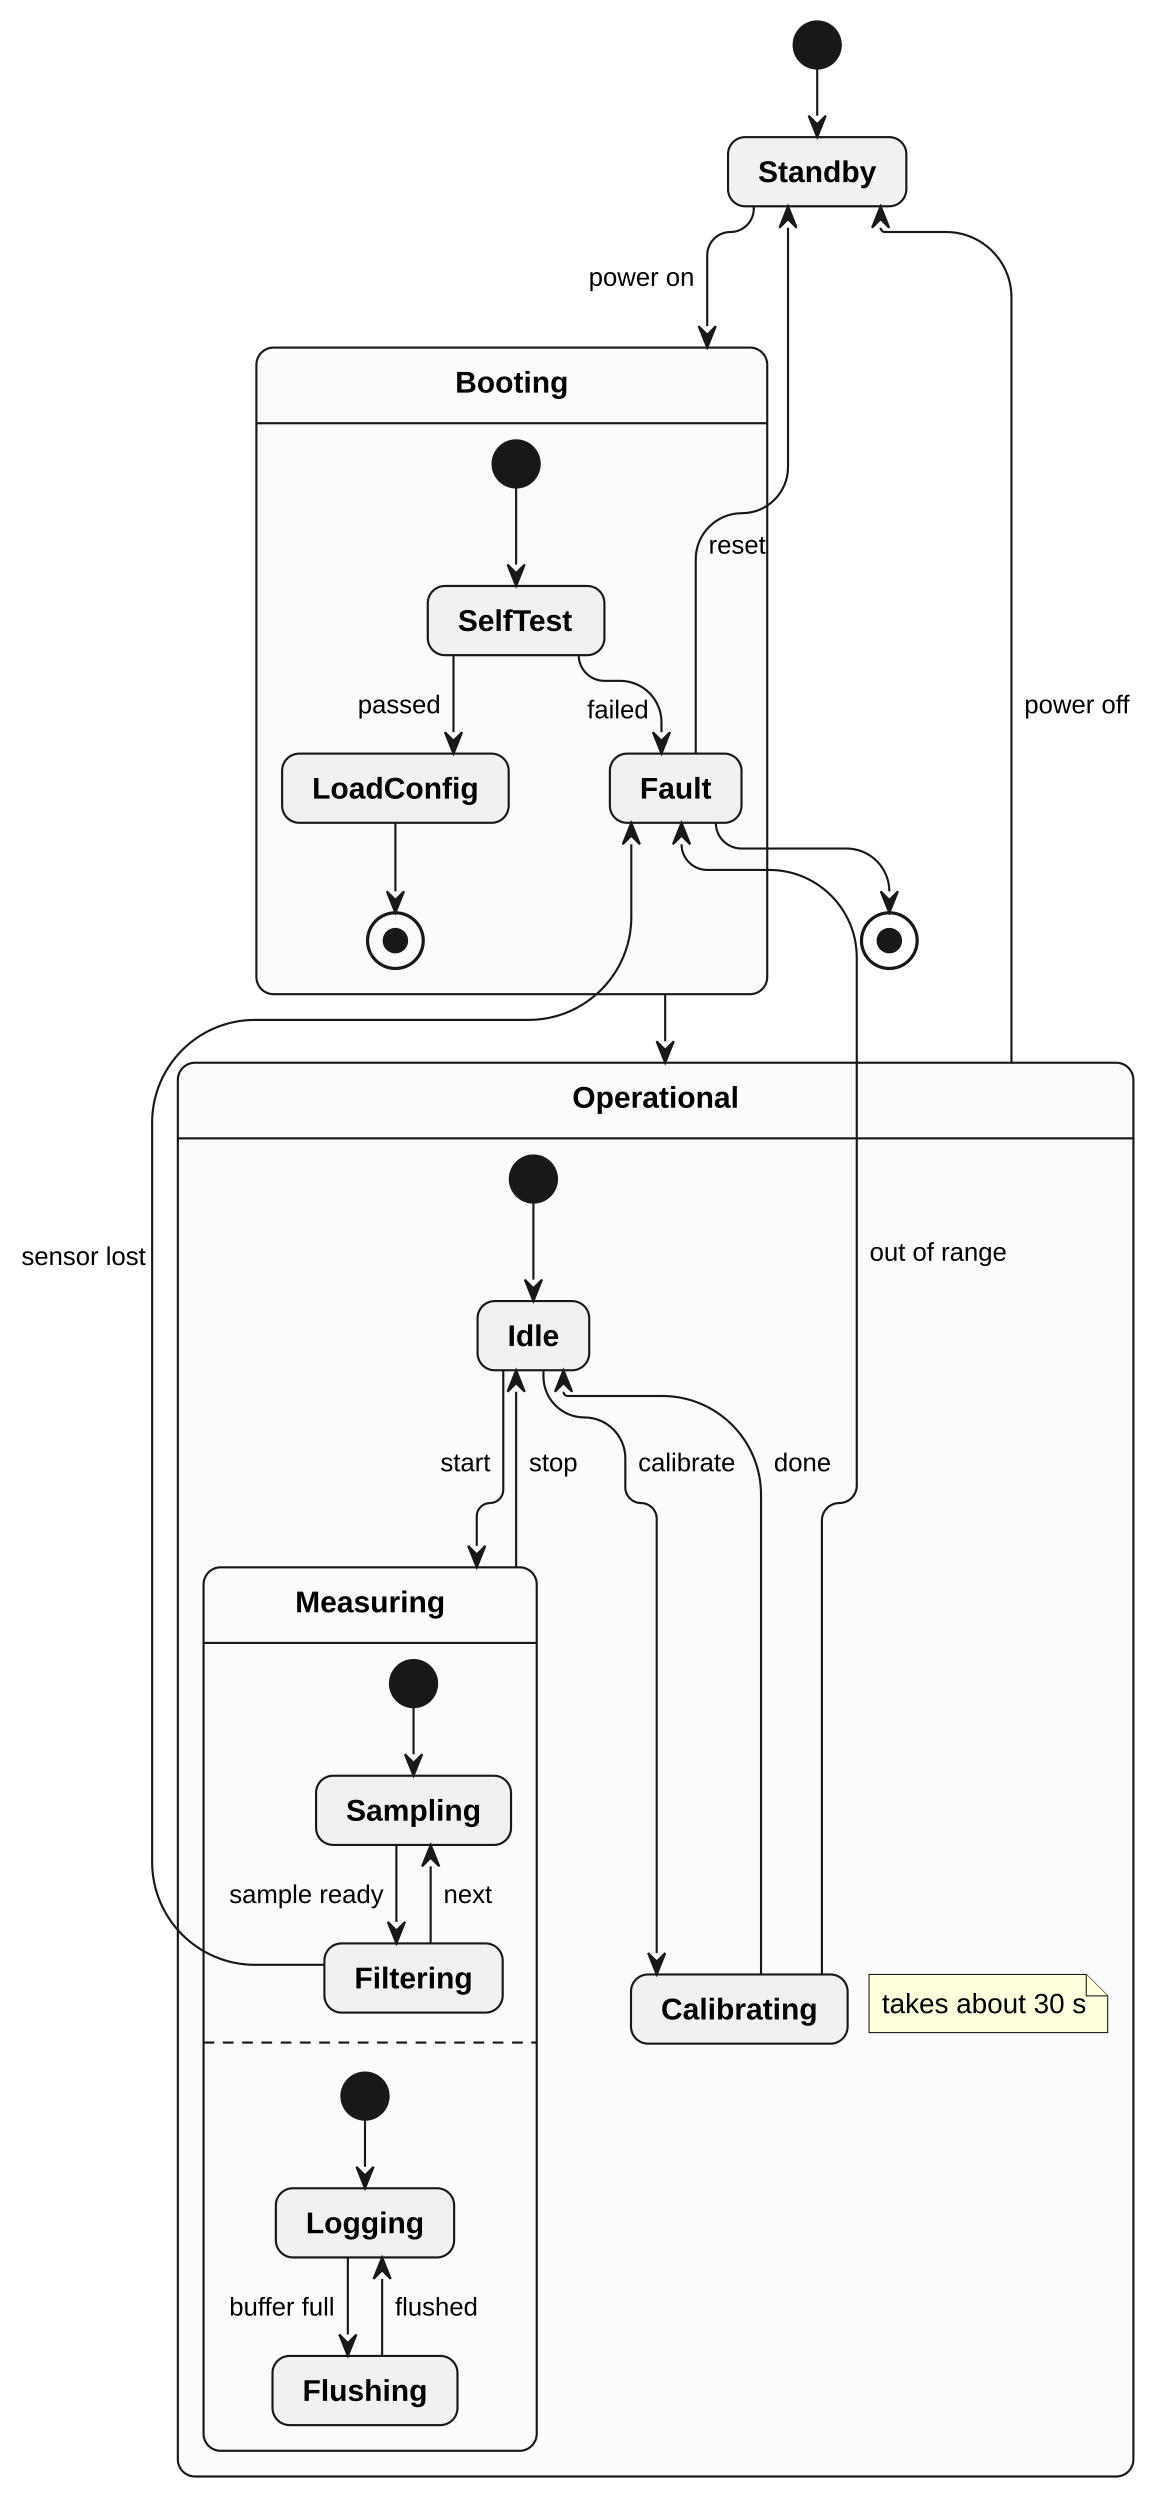
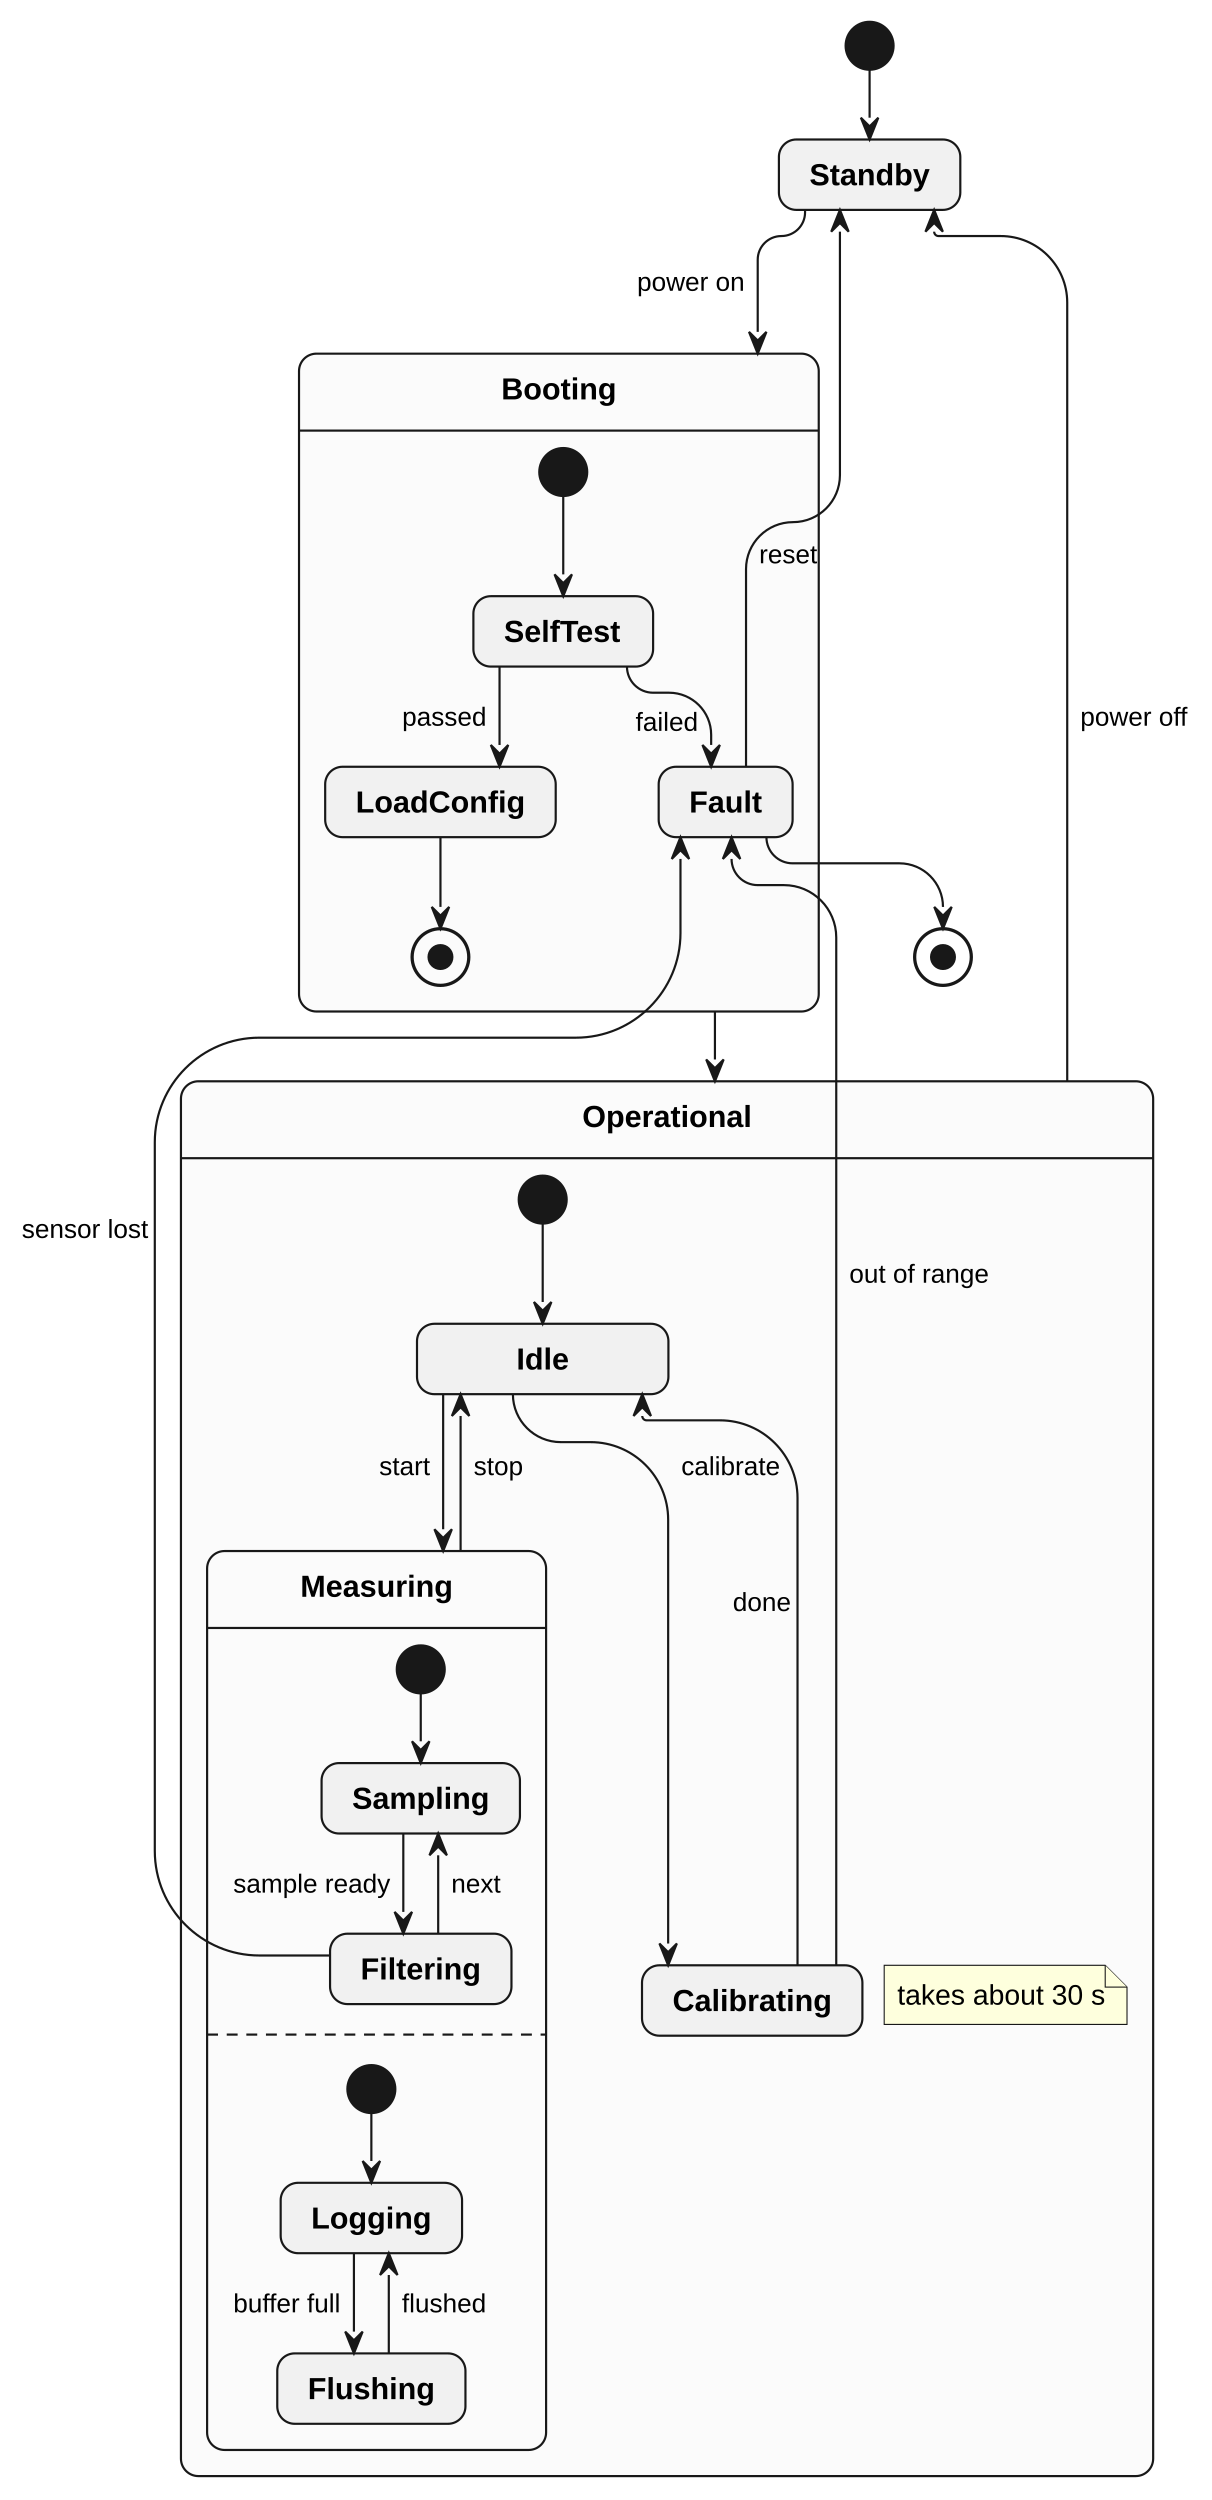
- <svg xmlns="http://www.w3.org/2000/svg" width="540" height="1167" viewBox="0 0 540 1167">
+ <svg xmlns="http://www.w3.org/2000/svg" width="556" height="1147" viewBox="0 0 556 1147">
  <g transform="translate(83.02,10)">
    <g>
-       <ellipse cx="298.45" cy="11" rx="11" ry="11" fill="#181818" stroke="#181818" stroke-width="1" />
-       <rect x="256.83" y="54" width="83.23" height="32.3" rx="8" ry="8" fill="#F1F1F1" stroke="#181818" stroke-width="1" />
-       <rect x="36.67" y="152.26" width="238.45" height="301.82" rx="8" ry="8" fill="#FBFBFB" stroke="#181818" stroke-width="1" />
-       <line x1="36.67" y1="187.56" x2="275.12" y2="187.56" fill="none" stroke="#181818" stroke-width="1" />
-       <ellipse cx="157.9" cy="206.56" rx="11" ry="11" fill="#181818" stroke="#181818" stroke-width="1" />
-       <rect x="116.67" y="263.53" width="82.46" height="32.3" rx="8" ry="8" fill="#F1F1F1" stroke="#181818" stroke-width="1" />
-       <rect x="48.67" y="341.79" width="105.77" height="32.3" rx="8" ry="8" fill="#F1F1F1" stroke="#181818" stroke-width="1" />
-       <rect x="201.67" y="341.79" width="61.45" height="32.3" rx="8" ry="8" fill="#F1F1F1" stroke="#181818" stroke-width="1" />
-       <ellipse cx="101.55" cy="429.09" rx="13" ry="13" fill="none" stroke="#181818" stroke-width="1.5" />
-       <ellipse cx="101.55" cy="429.09" rx="5.46" ry="5.46" fill="#181818" stroke="#181818" stroke-width="1" />
-       <rect x="0" y="486.09" width="446.05" height="659.94" rx="8" ry="8" fill="#FBFBFB" stroke="#181818" stroke-width="1" />
+       <ellipse cx="315.95" cy="11" rx="11" ry="11" fill="#181818" stroke="#181818" stroke-width="1" />
+       <rect x="274.34" y="54" width="83.23" height="32.3" rx="8" ry="8" fill="#F1F1F1" stroke="#181818" stroke-width="1" />
+       <rect x="54.17" y="152.26" width="238.45" height="301.82" rx="8" ry="8" fill="#FBFBFB" stroke="#181818" stroke-width="1" />
+       <line x1="54.17" y1="187.56" x2="292.62" y2="187.56" fill="none" stroke="#181818" stroke-width="1" />
+       <ellipse cx="175.4" cy="206.56" rx="11" ry="11" fill="#181818" stroke="#181818" stroke-width="1" />
+       <rect x="134.17" y="263.53" width="82.46" height="32.3" rx="8" ry="8" fill="#F1F1F1" stroke="#181818" stroke-width="1" />
+       <rect x="66.17" y="341.79" width="105.77" height="32.3" rx="8" ry="8" fill="#F1F1F1" stroke="#181818" stroke-width="1" />
+       <rect x="219.18" y="341.79" width="61.45" height="32.3" rx="8" ry="8" fill="#F1F1F1" stroke="#181818" stroke-width="1" />
+       <ellipse cx="119.06" cy="429.09" rx="13" ry="13" fill="none" stroke="#181818" stroke-width="1.5" />
+       <ellipse cx="119.06" cy="429.09" rx="5.46" ry="5.46" fill="#181818" stroke="#181818" stroke-width="1" />
+       <rect x="0" y="486.09" width="446.05" height="639.94" rx="8" ry="8" fill="#FBFBFB" stroke="#181818" stroke-width="1" />
      <line x1="0" y1="521.38" x2="446.05" y2="521.38" fill="none" stroke="#181818" stroke-width="1" />
      <ellipse cx="165.97" cy="540.38" rx="11" ry="11" fill="#181818" stroke="#181818" stroke-width="1" />
-       <rect x="139.91" y="597.35" width="52.12" height="32.3" rx="8" ry="8" fill="#F1F1F1" stroke="#181818" stroke-width="1" />
-       <rect x="12" y="721.62" width="155.53" height="412.42" rx="8" ry="8" fill="#FBFBFB" stroke="#181818" stroke-width="1" />
-       <line x1="12" y1="756.91" x2="167.53" y2="756.91" fill="none" stroke="#181818" stroke-width="1" />
-       <line x1="12" y1="943.47" x2="167.53" y2="943.47" fill="none" stroke="#181818" stroke-width="1" stroke-dasharray="5,4" />
-       <ellipse cx="110.02" cy="775.91" rx="11" ry="11" fill="#181818" stroke="#181818" stroke-width="1" />
-       <rect x="64.52" y="818.91" width="91.01" height="32.3" rx="8" ry="8" fill="#F1F1F1" stroke="#181818" stroke-width="1" />
-       <rect x="68.41" y="897.18" width="83.23" height="32.3" rx="8" ry="8" fill="#F1F1F1" stroke="#181818" stroke-width="1" />
-       <ellipse cx="87.36" cy="968.47" rx="11" ry="11" fill="#181818" stroke="#181818" stroke-width="1" />
-       <rect x="45.75" y="1011.47" width="83.22" height="32.3" rx="8" ry="8" fill="#F1F1F1" stroke="#181818" stroke-width="1" />
-       <rect x="44.19" y="1089.74" width="86.34" height="32.3" rx="8" ry="8" fill="#F1F1F1" stroke="#181818" stroke-width="1" />
-       <rect x="211.53" y="911.68" width="101.12" height="32.3" rx="8" ry="8" fill="#F1F1F1" stroke="#181818" stroke-width="1" />
-       <ellipse cx="332.12" cy="429.09" rx="13" ry="13" fill="none" stroke="#181818" stroke-width="1.5" />
-       <ellipse cx="332.12" cy="429.09" rx="5.46" ry="5.46" fill="#181818" stroke="#181818" stroke-width="1" />
+       <rect x="108.3" y="597.35" width="115.35" height="32.3" rx="8" ry="8" fill="#F1F1F1" stroke="#181818" stroke-width="1" />
+       <rect x="12" y="701.62" width="155.53" height="412.42" rx="8" ry="8" fill="#FBFBFB" stroke="#181818" stroke-width="1" />
+       <line x1="12" y1="736.91" x2="167.53" y2="736.91" fill="none" stroke="#181818" stroke-width="1" />
+       <line x1="12" y1="923.47" x2="167.53" y2="923.47" fill="none" stroke="#181818" stroke-width="1" stroke-dasharray="5,4" />
+       <ellipse cx="110.02" cy="755.91" rx="11" ry="11" fill="#181818" stroke="#181818" stroke-width="1" />
+       <rect x="64.52" y="798.91" width="91.01" height="32.3" rx="8" ry="8" fill="#F1F1F1" stroke="#181818" stroke-width="1" />
+       <rect x="68.41" y="877.18" width="83.23" height="32.3" rx="8" ry="8" fill="#F1F1F1" stroke="#181818" stroke-width="1" />
+       <ellipse cx="87.36" cy="948.47" rx="11" ry="11" fill="#181818" stroke="#181818" stroke-width="1" />
+       <rect x="45.75" y="991.47" width="83.22" height="32.3" rx="8" ry="8" fill="#F1F1F1" stroke="#181818" stroke-width="1" />
+       <rect x="44.19" y="1069.74" width="86.34" height="32.3" rx="8" ry="8" fill="#F1F1F1" stroke="#181818" stroke-width="1" />
+       <rect x="211.53" y="891.68" width="101.12" height="32.3" rx="8" ry="8" fill="#F1F1F1" stroke="#181818" stroke-width="1" />
+       <ellipse cx="349.62" cy="429.09" rx="13" ry="13" fill="none" stroke="#181818" stroke-width="1.5" />
+       <ellipse cx="349.62" cy="429.09" rx="5.46" ry="5.46" fill="#181818" stroke="#181818" stroke-width="1" />
    </g>
    <g id="lines">
-       <polyline points="298.45,22 298.45,44" fill="none" stroke="#181818" stroke-width="1" />
-       <path d="M268.83,86.3 L268.83,87.44 C268.83,93.43 263.97,98.3 257.97,98.3 L257.97,98.3 C251.97,98.3 247.11,103.16 247.11,109.16 L247.11,142.26" fill="none" stroke="#181818" stroke-width="1" />
-       <polyline points="227.48,454.09 227.48,476.09" fill="none" stroke="#181818" stroke-width="1" />
-       <path d="M389.12,486.09 L389.12,128.82 C389.12,111.96 375.45,98.3 358.59,98.3 L330.06,98.3 C328.96,98.3 328.06,97.4 328.06,96.3 L328.06,96.3" fill="none" stroke="#181818" stroke-width="1" />
-       <path d="M68.41,907.18 L36,907.18 C9.49,907.18 -12,885.69 -12,859.18 L-12,514.09 C-12,487.58 9.49,466.09 36,466.09 L163.67,466.09 C190.18,466.09 211.67,444.6 211.67,418.09 L211.67,384.09" fill="none" stroke="#181818" stroke-width="1" />
-       <path d="M300.65,911.68 L300.65,699.75 C300.65,695.26 304.29,691.62 308.79,691.62 L308.79,691.62 C313.28,691.62 316.92,687.97 316.92,683.48 L316.92,436.99 C316.92,414.4 298.61,396.09 276.02,396.09 L247.12,396.09 C240.49,396.09 235.12,390.72 235.12,384.09 L235.12,384.09" fill="none" stroke="#181818" stroke-width="1" />
-       <path d="M241.75,341.79 L241.75,251.1 C241.75,239.2 251.39,229.56 263.29,229.56 L263.29,229.56 C275.19,229.56 284.83,219.92 284.83,208.02 L284.83,96.3" fill="none" stroke="#181818" stroke-width="1" />
-       <path d="M251.12,374.09 L251.12,374.09 C251.12,380.72 256.49,386.09 263.12,386.09 L312.12,386.09 C323.16,386.09 332.12,395.04 332.12,406.09 L332.12,406.09" fill="none" stroke="#181818" stroke-width="1" />
-       <polyline points="157.9,217.56 157.9,253.53" fill="none" stroke="#181818" stroke-width="1" />
-       <polyline points="128.67,295.82 128.67,331.79" fill="none" stroke="#181818" stroke-width="1" />
-       <path d="M187.13,295.82 L187.13,295.82 C187.13,302.45 192.5,307.82 199.13,307.82 L206.44,307.82 C217.1,307.82 225.75,316.47 225.75,327.14 L225.75,331.79" fill="none" stroke="#181818" stroke-width="1" />
-       <polyline points="101.55,374.09 101.55,406.09" fill="none" stroke="#181818" stroke-width="1" />
+       <polyline points="315.95,22 315.95,44" fill="none" stroke="#181818" stroke-width="1" />
+       <path d="M286.34,86.3 L286.34,87.44 C286.34,93.43 281.48,98.3 275.48,98.3 L275.48,98.3 C269.48,98.3 264.62,103.16 264.62,109.16 L264.62,142.26" fill="none" stroke="#181818" stroke-width="1" />
+       <polyline points="244.99,454.09 244.99,476.09" fill="none" stroke="#181818" stroke-width="1" />
+       <path d="M406.62,486.09 L406.62,128.82 C406.62,111.96 392.96,98.3 376.1,98.3 L347.57,98.3 C346.46,98.3 345.57,97.4 345.57,96.3 L345.57,96.3" fill="none" stroke="#181818" stroke-width="1" />
+       <path d="M68.41,887.18 L36,887.18 C9.49,887.18 -12,865.69 -12,839.18 L-12,514.09 C-12,487.58 9.49,466.09 36,466.09 L181.18,466.09 C207.69,466.09 229.18,444.6 229.18,418.09 L229.18,384.09" fill="none" stroke="#181818" stroke-width="1" />
+       <path d="M300.65,891.68 L300.65,420.1 C300.65,406.84 289.9,396.09 276.64,396.09 L264.62,396.09 C258,396.09 252.62,390.72 252.62,384.09 L252.62,384.09" fill="none" stroke="#181818" stroke-width="1" />
+       <path d="M259.26,341.79 L259.26,251.1 C259.26,239.2 268.9,229.56 280.8,229.56 L280.8,229.56 C292.69,229.56 302.34,219.92 302.34,208.02 L302.34,96.3" fill="none" stroke="#181818" stroke-width="1" />
+       <path d="M268.62,374.09 L268.62,374.09 C268.62,380.72 274,386.09 280.62,386.09 L329.62,386.09 C340.67,386.09 349.62,395.04 349.62,406.09 L349.62,406.09" fill="none" stroke="#181818" stroke-width="1" />
+       <polyline points="175.4,217.56 175.4,253.53" fill="none" stroke="#181818" stroke-width="1" />
+       <polyline points="146.17,295.82 146.17,331.79" fill="none" stroke="#181818" stroke-width="1" />
+       <path d="M204.63,295.82 L204.63,295.82 C204.63,302.45 210.01,307.82 216.63,307.82 L223.94,307.82 C234.61,307.82 243.26,316.47 243.26,327.14 L243.26,331.79" fill="none" stroke="#181818" stroke-width="1" />
+       <polyline points="119.06,374.09 119.06,406.09" fill="none" stroke="#181818" stroke-width="1" />
      <polyline points="165.97,551.38 165.97,587.35" fill="none" stroke="#181818" stroke-width="1" />
-       <path d="M151.91,629.65 L151.91,685.43 C151.91,688.84 149.14,691.62 145.72,691.62 L145.72,691.62 C142.3,691.62 139.53,694.39 139.53,697.81 L139.53,711.62" fill="none" stroke="#181818" stroke-width="1" />
-       <polyline points="157.91,721.62 157.91,639.65" fill="none" stroke="#181818" stroke-width="1" />
-       <path d="M170.66,629.65 L170.66,632.54 C170.66,643.09 179.22,651.65 189.77,651.65 L189.77,651.65 C200.33,651.65 208.88,660.2 208.88,670.76 L208.88,684.29 C208.88,688.34 212.16,691.62 216.21,691.62 L216.21,691.62 C220.25,691.62 223.53,694.89 223.53,698.94 L223.53,901.68" fill="none" stroke="#181818" stroke-width="1" />
-       <path d="M272.23,911.68 L272.23,687.75 C272.23,662.29 251.59,641.65 226.13,641.65 L182.03,641.65 C180.93,641.65 180.03,640.75 180.03,639.65 L180.03,639.65" fill="none" stroke="#181818" stroke-width="1" />
-       <polyline points="110.02,786.91 110.02,808.91" fill="none" stroke="#181818" stroke-width="1" />
-       <polyline points="102.02,851.21 102.02,887.18" fill="none" stroke="#181818" stroke-width="1" />
-       <polyline points="118.02,897.18 118.02,861.21" fill="none" stroke="#181818" stroke-width="1" />
-       <polyline points="87.36,979.47 87.36,1001.47" fill="none" stroke="#181818" stroke-width="1" />
-       <polyline points="79.36,1043.77 79.36,1079.74" fill="none" stroke="#181818" stroke-width="1" />
-       <polyline points="95.36,1089.74 95.36,1053.77" fill="none" stroke="#181818" stroke-width="1" />
-       <polygon points="294.45,44 298.45,54 302.45,44 298.45,48" fill="#181818" stroke="#181818" stroke-width="1" />
-       <polygon points="243.11,142.26 247.11,152.26 251.11,142.26 247.11,146.26" fill="#181818" stroke="#181818" stroke-width="1" />
-       <polygon points="223.48,476.09 227.48,486.09 231.48,476.09 227.48,480.09" fill="#181818" stroke="#181818" stroke-width="1" />
-       <polygon points="332.06,96.3 328.06,86.3 324.06,96.3 328.06,92.3" fill="#181818" stroke="#181818" stroke-width="1" />
-       <polygon points="215.67,384.09 211.67,374.09 207.67,384.09 211.67,380.09" fill="#181818" stroke="#181818" stroke-width="1" />
-       <polygon points="239.12,384.09 235.12,374.09 231.12,384.09 235.12,380.09" fill="#181818" stroke="#181818" stroke-width="1" />
-       <polygon points="288.83,96.3 284.83,86.3 280.83,96.3 284.83,92.3" fill="#181818" stroke="#181818" stroke-width="1" />
-       <polygon points="328.12,406.09 332.12,416.09 336.12,406.09 332.12,410.09" fill="#181818" stroke="#181818" stroke-width="1" />
-       <polygon points="153.9,253.53 157.9,263.53 161.9,253.53 157.9,257.53" fill="#181818" stroke="#181818" stroke-width="1" />
-       <polygon points="124.67,331.79 128.67,341.79 132.67,331.79 128.67,335.79" fill="#181818" stroke="#181818" stroke-width="1" />
-       <polygon points="221.75,331.79 225.75,341.79 229.75,331.79 225.75,335.79" fill="#181818" stroke="#181818" stroke-width="1" />
-       <polygon points="97.55,406.09 101.55,416.09 105.55,406.09 101.55,410.09" fill="#181818" stroke="#181818" stroke-width="1" />
+       <polyline points="120.3,629.65 120.3,691.62" fill="none" stroke="#181818" stroke-width="1" />
+       <polyline points="128.3,701.62 128.3,639.65" fill="none" stroke="#181818" stroke-width="1" />
+       <path d="M152.3,629.65 L152.3,629.65 C152.3,641.8 162.15,651.65 174.3,651.65 L187.91,651.65 C207.59,651.65 223.53,667.59 223.53,687.26 L223.53,881.68" fill="none" stroke="#181818" stroke-width="1" />
+       <path d="M282.88,891.68 L282.88,677.26 C282.88,657.59 266.93,641.65 247.26,641.65 L213.65,641.65 C212.54,641.65 211.65,640.75 211.65,639.65 L211.65,639.65" fill="none" stroke="#181818" stroke-width="1" />
+       <polyline points="110.02,766.91 110.02,788.91" fill="none" stroke="#181818" stroke-width="1" />
+       <polyline points="102.02,831.21 102.02,867.18" fill="none" stroke="#181818" stroke-width="1" />
+       <polyline points="118.02,877.18 118.02,841.21" fill="none" stroke="#181818" stroke-width="1" />
+       <polyline points="87.36,959.47 87.36,981.47" fill="none" stroke="#181818" stroke-width="1" />
+       <polyline points="79.36,1023.77 79.36,1059.74" fill="none" stroke="#181818" stroke-width="1" />
+       <polyline points="95.36,1069.74 95.36,1033.77" fill="none" stroke="#181818" stroke-width="1" />
+       <polygon points="311.95,44 315.95,54 319.95,44 315.95,48" fill="#181818" stroke="#181818" stroke-width="1" />
+       <polygon points="260.62,142.26 264.62,152.26 268.62,142.26 264.62,146.26" fill="#181818" stroke="#181818" stroke-width="1" />
+       <polygon points="240.99,476.09 244.99,486.09 248.99,476.09 244.99,480.09" fill="#181818" stroke="#181818" stroke-width="1" />
+       <polygon points="349.57,96.3 345.57,86.3 341.57,96.3 345.57,92.3" fill="#181818" stroke="#181818" stroke-width="1" />
+       <polygon points="233.18,384.09 229.18,374.09 225.18,384.09 229.18,380.09" fill="#181818" stroke="#181818" stroke-width="1" />
+       <polygon points="256.62,384.09 252.62,374.09 248.62,384.09 252.62,380.09" fill="#181818" stroke="#181818" stroke-width="1" />
+       <polygon points="306.34,96.3 302.34,86.3 298.34,96.3 302.34,92.3" fill="#181818" stroke="#181818" stroke-width="1" />
+       <polygon points="345.62,406.09 349.62,416.09 353.62,406.09 349.62,410.09" fill="#181818" stroke="#181818" stroke-width="1" />
+       <polygon points="171.4,253.53 175.4,263.53 179.4,253.53 175.4,257.53" fill="#181818" stroke="#181818" stroke-width="1" />
+       <polygon points="142.17,331.79 146.17,341.79 150.17,331.79 146.17,335.79" fill="#181818" stroke="#181818" stroke-width="1" />
+       <polygon points="239.26,331.79 243.26,341.79 247.26,331.79 243.26,335.79" fill="#181818" stroke="#181818" stroke-width="1" />
+       <polygon points="115.06,406.09 119.06,416.09 123.06,406.09 119.06,410.09" fill="#181818" stroke="#181818" stroke-width="1" />
      <polygon points="161.97,587.35 165.97,597.35 169.97,587.35 165.97,591.35" fill="#181818" stroke="#181818" stroke-width="1" />
-       <polygon points="135.53,711.62 139.53,721.62 143.53,711.62 139.53,715.62" fill="#181818" stroke="#181818" stroke-width="1" />
-       <polygon points="161.91,639.65 157.91,629.65 153.91,639.65 157.91,635.65" fill="#181818" stroke="#181818" stroke-width="1" />
-       <polygon points="219.53,901.68 223.53,911.68 227.53,901.68 223.53,905.68" fill="#181818" stroke="#181818" stroke-width="1" />
-       <polygon points="184.03,639.65 180.03,629.65 176.03,639.65 180.03,635.65" fill="#181818" stroke="#181818" stroke-width="1" />
-       <polygon points="106.02,808.91 110.02,818.91 114.02,808.91 110.02,812.91" fill="#181818" stroke="#181818" stroke-width="1" />
-       <polygon points="98.02,887.18 102.02,897.18 106.02,887.18 102.02,891.18" fill="#181818" stroke="#181818" stroke-width="1" />
-       <polygon points="122.02,861.21 118.02,851.21 114.02,861.21 118.02,857.21" fill="#181818" stroke="#181818" stroke-width="1" />
-       <polygon points="83.36,1001.47 87.36,1011.47 91.36,1001.47 87.36,1005.47" fill="#181818" stroke="#181818" stroke-width="1" />
-       <polygon points="75.36,1079.74 79.36,1089.74 83.36,1079.74 79.36,1083.74" fill="#181818" stroke="#181818" stroke-width="1" />
-       <polygon points="99.36,1053.77 95.36,1043.77 91.36,1053.77 95.36,1049.77" fill="#181818" stroke="#181818" stroke-width="1" />
+       <polygon points="116.3,691.62 120.3,701.62 124.3,691.62 120.3,695.62" fill="#181818" stroke="#181818" stroke-width="1" />
+       <polygon points="132.3,639.65 128.3,629.65 124.3,639.65 128.3,635.65" fill="#181818" stroke="#181818" stroke-width="1" />
+       <polygon points="219.53,881.68 223.53,891.68 227.53,881.68 223.53,885.68" fill="#181818" stroke="#181818" stroke-width="1" />
+       <polygon points="215.65,639.65 211.65,629.65 207.65,639.65 211.65,635.65" fill="#181818" stroke="#181818" stroke-width="1" />
+       <polygon points="106.02,788.91 110.02,798.91 114.02,788.91 110.02,792.91" fill="#181818" stroke="#181818" stroke-width="1" />
+       <polygon points="98.02,867.18 102.02,877.18 106.02,867.18 102.02,871.18" fill="#181818" stroke="#181818" stroke-width="1" />
+       <polygon points="122.02,841.21 118.02,831.21 114.02,841.21 118.02,837.21" fill="#181818" stroke="#181818" stroke-width="1" />
+       <polygon points="83.36,981.47 87.36,991.47 91.36,981.47 87.36,985.47" fill="#181818" stroke="#181818" stroke-width="1" />
+       <polygon points="75.36,1059.74 79.36,1069.74 83.36,1059.74 79.36,1063.74" fill="#181818" stroke="#181818" stroke-width="1" />
+       <polygon points="99.36,1033.77 95.36,1023.77 91.36,1033.77 95.36,1029.77" fill="#181818" stroke="#181818" stroke-width="1" />
    </g>
    <g>
-       <path d="M322.65,911.68 L322.65,938.81 L434.05,938.81 L434.05,921.68 L424.05,911.68 Z" fill="#FEFFDD" stroke="#181818" stroke-width="0.5" />
-       <path d="M424.05,911.68 L424.05,921.68 L434.05,921.68" fill="#FEFFDD" stroke="#181818" stroke-width="0.5" />
+       <path d="M322.65,891.68 L322.65,918.81 L434.05,918.81 L434.05,901.68 L424.05,891.68 Z" fill="#FEFFDD" stroke="#181818" stroke-width="0.5" />
+       <path d="M424.05,891.68 L424.05,901.68 L434.05,901.68" fill="#FEFFDD" stroke="#181818" stroke-width="0.5" />
      <text font-family="Arial, Liberation Sans, Arimo, Helvetica, sans-serif" xml:space="preserve">
-         <tspan x="270.83" y="74.99" font-size="14" fill="#000000" font-weight="bold" textLength="55.23" lengthAdjust="spacing">Standby</tspan>
+         <tspan x="288.34" y="74.99" font-size="14" fill="#000000" font-weight="bold" textLength="55.23" lengthAdjust="spacing">Standby</tspan>
      </text>
      <text font-family="Arial, Liberation Sans, Arimo, Helvetica, sans-serif" xml:space="preserve">
-         <tspan x="129.45" y="173.26" font-size="14" fill="#000000" font-weight="bold" textLength="52.88" lengthAdjust="spacing">Booting</tspan>
+         <tspan x="146.96" y="173.26" font-size="14" fill="#000000" font-weight="bold" textLength="52.88" lengthAdjust="spacing">Booting</tspan>
      </text>
      <text font-family="Arial, Liberation Sans, Arimo, Helvetica, sans-serif" xml:space="preserve">
-         <tspan x="130.67" y="284.52" font-size="14" fill="#000000" font-weight="bold" textLength="54.46" lengthAdjust="spacing">SelfTest</tspan>
+         <tspan x="148.17" y="284.52" font-size="14" fill="#000000" font-weight="bold" textLength="54.46" lengthAdjust="spacing">SelfTest</tspan>
      </text>
      <text font-family="Arial, Liberation Sans, Arimo, Helvetica, sans-serif" xml:space="preserve">
-         <tspan x="62.67" y="362.78" font-size="14" fill="#000000" font-weight="bold" textLength="77.77" lengthAdjust="spacing">LoadConfig</tspan>
+         <tspan x="80.17" y="362.78" font-size="14" fill="#000000" font-weight="bold" textLength="77.77" lengthAdjust="spacing">LoadConfig</tspan>
      </text>
      <text font-family="Arial, Liberation Sans, Arimo, Helvetica, sans-serif" xml:space="preserve">
-         <tspan x="215.67" y="362.78" font-size="14" fill="#000000" font-weight="bold" textLength="33.45" lengthAdjust="spacing">Fault</tspan>
+         <tspan x="233.18" y="362.78" font-size="14" fill="#000000" font-weight="bold" textLength="33.45" lengthAdjust="spacing">Fault</tspan>
      </text>
      <text font-family="Arial, Liberation Sans, Arimo, Helvetica, sans-serif" xml:space="preserve">
-         <tspan x="83.98" y="322.96" font-size="12" fill="#000000" textLength="38.69" lengthAdjust="spacing">passed</tspan>
+         <tspan x="101.48" y="322.96" font-size="12" fill="#000000" textLength="38.69" lengthAdjust="spacing">passed</tspan>
      </text>
      <text font-family="Arial, Liberation Sans, Arimo, Helvetica, sans-serif" xml:space="preserve">
-         <tspan x="191.07" y="325.31" font-size="12" fill="#000000" textLength="28.68" lengthAdjust="spacing">failed</tspan>
+         <tspan x="208.58" y="325.31" font-size="12" fill="#000000" textLength="28.68" lengthAdjust="spacing">failed</tspan>
      </text>
      <text font-family="Arial, Liberation Sans, Arimo, Helvetica, sans-serif" xml:space="preserve">
        <tspan x="184.12" y="507.08" font-size="14" fill="#000000" font-weight="bold" textLength="77.8" lengthAdjust="spacing">Operational</tspan>
      </text>
      <text font-family="Arial, Liberation Sans, Arimo, Helvetica, sans-serif" xml:space="preserve">
        <tspan x="153.91" y="618.34" font-size="14" fill="#000000" font-weight="bold" textLength="24.12" lengthAdjust="spacing">Idle</tspan>
      </text>
      <text font-family="Arial, Liberation Sans, Arimo, Helvetica, sans-serif" xml:space="preserve">
-         <tspan x="54.76" y="742.61" font-size="14" fill="#000000" font-weight="bold" textLength="70.01" lengthAdjust="spacing">Measuring</tspan>
+         <tspan x="54.76" y="722.61" font-size="14" fill="#000000" font-weight="bold" textLength="70.01" lengthAdjust="spacing">Measuring</tspan>
      </text>
      <text font-family="Arial, Liberation Sans, Arimo, Helvetica, sans-serif" xml:space="preserve">
-         <tspan x="78.52" y="839.9" font-size="14" fill="#000000" font-weight="bold" textLength="63.01" lengthAdjust="spacing">Sampling</tspan>
+         <tspan x="78.52" y="819.9" font-size="14" fill="#000000" font-weight="bold" textLength="63.01" lengthAdjust="spacing">Sampling</tspan>
      </text>
      <text font-family="Arial, Liberation Sans, Arimo, Helvetica, sans-serif" xml:space="preserve">
-         <tspan x="82.41" y="918.17" font-size="14" fill="#000000" font-weight="bold" textLength="55.23" lengthAdjust="spacing">Filtering</tspan>
+         <tspan x="82.41" y="898.17" font-size="14" fill="#000000" font-weight="bold" textLength="55.23" lengthAdjust="spacing">Filtering</tspan>
      </text>
      <text font-family="Arial, Liberation Sans, Arimo, Helvetica, sans-serif" xml:space="preserve">
-         <tspan x="24" y="878.34" font-size="12" fill="#000000" textLength="72.02" lengthAdjust="spacing">sample ready</tspan>
+         <tspan x="24" y="858.34" font-size="12" fill="#000000" textLength="72.02" lengthAdjust="spacing">sample ready</tspan>
      </text>
      <text font-family="Arial, Liberation Sans, Arimo, Helvetica, sans-serif" xml:space="preserve">
-         <tspan x="124.02" y="878.34" font-size="12" fill="#000000" textLength="22.68" lengthAdjust="spacing">next</tspan>
+         <tspan x="124.02" y="858.34" font-size="12" fill="#000000" textLength="22.68" lengthAdjust="spacing">next</tspan>
      </text>
      <text font-family="Arial, Liberation Sans, Arimo, Helvetica, sans-serif" xml:space="preserve">
-         <tspan x="59.75" y="1032.46" font-size="14" fill="#000000" font-weight="bold" textLength="55.22" lengthAdjust="spacing">Logging</tspan>
+         <tspan x="59.75" y="1012.46" font-size="14" fill="#000000" font-weight="bold" textLength="55.22" lengthAdjust="spacing">Logging</tspan>
      </text>
      <text font-family="Arial, Liberation Sans, Arimo, Helvetica, sans-serif" xml:space="preserve">
-         <tspan x="58.19" y="1110.73" font-size="14" fill="#000000" font-weight="bold" textLength="58.34" lengthAdjust="spacing">Flushing</tspan>
+         <tspan x="58.19" y="1090.73" font-size="14" fill="#000000" font-weight="bold" textLength="58.34" lengthAdjust="spacing">Flushing</tspan>
      </text>
      <text font-family="Arial, Liberation Sans, Arimo, Helvetica, sans-serif" xml:space="preserve">
-         <tspan x="24" y="1070.9" font-size="12" fill="#000000" textLength="49.36" lengthAdjust="spacing">buffer full</tspan>
+         <tspan x="24" y="1050.9" font-size="12" fill="#000000" textLength="49.36" lengthAdjust="spacing">buffer full</tspan>
      </text>
      <text font-family="Arial, Liberation Sans, Arimo, Helvetica, sans-serif" xml:space="preserve">
-         <tspan x="101.36" y="1070.9" font-size="12" fill="#000000" textLength="38.69" lengthAdjust="spacing">flushed</tspan>
+         <tspan x="101.36" y="1050.9" font-size="12" fill="#000000" textLength="38.69" lengthAdjust="spacing">flushed</tspan>
      </text>
      <text font-family="Arial, Liberation Sans, Arimo, Helvetica, sans-serif" xml:space="preserve">
-         <tspan x="225.53" y="932.67" font-size="14" fill="#000000" font-weight="bold" textLength="73.12" lengthAdjust="spacing">Calibrating</tspan>
+         <tspan x="225.53" y="912.67" font-size="14" fill="#000000" font-weight="bold" textLength="73.12" lengthAdjust="spacing">Calibrating</tspan>
      </text>
      <text font-family="Arial, Liberation Sans, Arimo, Helvetica, sans-serif" xml:space="preserve">
-         <tspan x="122.57" y="676.78" font-size="12" fill="#000000" textLength="23.34" lengthAdjust="spacing">start</tspan>
+         <tspan x="90.96" y="666.78" font-size="12" fill="#000000" textLength="23.34" lengthAdjust="spacing">start</tspan>
      </text>
      <text font-family="Arial, Liberation Sans, Arimo, Helvetica, sans-serif" xml:space="preserve">
-         <tspan x="163.91" y="676.78" font-size="12" fill="#000000" textLength="22.68" lengthAdjust="spacing">stop</tspan>
+         <tspan x="134.3" y="666.78" font-size="12" fill="#000000" textLength="22.68" lengthAdjust="spacing">stop</tspan>
      </text>
      <text font-family="Arial, Liberation Sans, Arimo, Helvetica, sans-serif" xml:space="preserve">
-         <tspan x="214.88" y="676.78" font-size="12" fill="#000000" textLength="45.35" lengthAdjust="spacing">calibrate</tspan>
+         <tspan x="229.53" y="666.78" font-size="12" fill="#000000" textLength="45.35" lengthAdjust="spacing">calibrate</tspan>
      </text>
      <text font-family="Arial, Liberation Sans, Arimo, Helvetica, sans-serif" xml:space="preserve">
-         <tspan x="278.23" y="676.78" font-size="12" fill="#000000" textLength="26.69" lengthAdjust="spacing">done</tspan>
+         <tspan x="253.19" y="729.14" font-size="12" fill="#000000" textLength="26.69" lengthAdjust="spacing">done</tspan>
      </text>
      <text font-family="Arial, Liberation Sans, Arimo, Helvetica, sans-serif" xml:space="preserve">
-         <tspan x="328.65" y="929.74" font-size="13" fill="#000000" textLength="95.39" lengthAdjust="spacing">takes about 30 s</tspan>
+         <tspan x="328.65" y="909.74" font-size="13" fill="#000000" textLength="95.39" lengthAdjust="spacing">takes about 30 s</tspan>
      </text>
      <text font-family="Arial, Liberation Sans, Arimo, Helvetica, sans-serif" xml:space="preserve">
-         <tspan x="191.76" y="123.43" font-size="12" fill="#000000" textLength="49.36" lengthAdjust="spacing">power on</tspan>
+         <tspan x="209.26" y="123.43" font-size="12" fill="#000000" textLength="49.36" lengthAdjust="spacing">power on</tspan>
      </text>
      <text font-family="Arial, Liberation Sans, Arimo, Helvetica, sans-serif" xml:space="preserve">
-         <tspan x="395.12" y="322.96" font-size="12" fill="#000000" textLength="49.36" lengthAdjust="spacing">power off</tspan>
+         <tspan x="412.62" y="322.96" font-size="12" fill="#000000" textLength="49.36" lengthAdjust="spacing">power off</tspan>
      </text>
      <text font-family="Arial, Liberation Sans, Arimo, Helvetica, sans-serif" xml:space="preserve">
-         <tspan x="-73.02" y="580.51" font-size="12" fill="#000000" textLength="58.02" lengthAdjust="spacing">sensor lost</tspan>
+         <tspan x="-73.02" y="557.97" font-size="12" fill="#000000" textLength="58.02" lengthAdjust="spacing">sensor lost</tspan>
      </text>
      <text font-family="Arial, Liberation Sans, Arimo, Helvetica, sans-serif" xml:space="preserve">
-         <tspan x="322.92" y="578.52" font-size="12" fill="#000000" textLength="64.04" lengthAdjust="spacing">out of range</tspan>
+         <tspan x="306.65" y="578.52" font-size="12" fill="#000000" textLength="64.04" lengthAdjust="spacing">out of range</tspan>
      </text>
      <text font-family="Arial, Liberation Sans, Arimo, Helvetica, sans-serif" xml:space="preserve">
-         <tspan x="247.75" y="248.44" font-size="12" fill="#000000" textLength="26.68" lengthAdjust="spacing">reset</tspan>
+         <tspan x="265.26" y="248.44" font-size="12" fill="#000000" textLength="26.68" lengthAdjust="spacing">reset</tspan>
      </text>
    </g>
  </g>
</svg>
